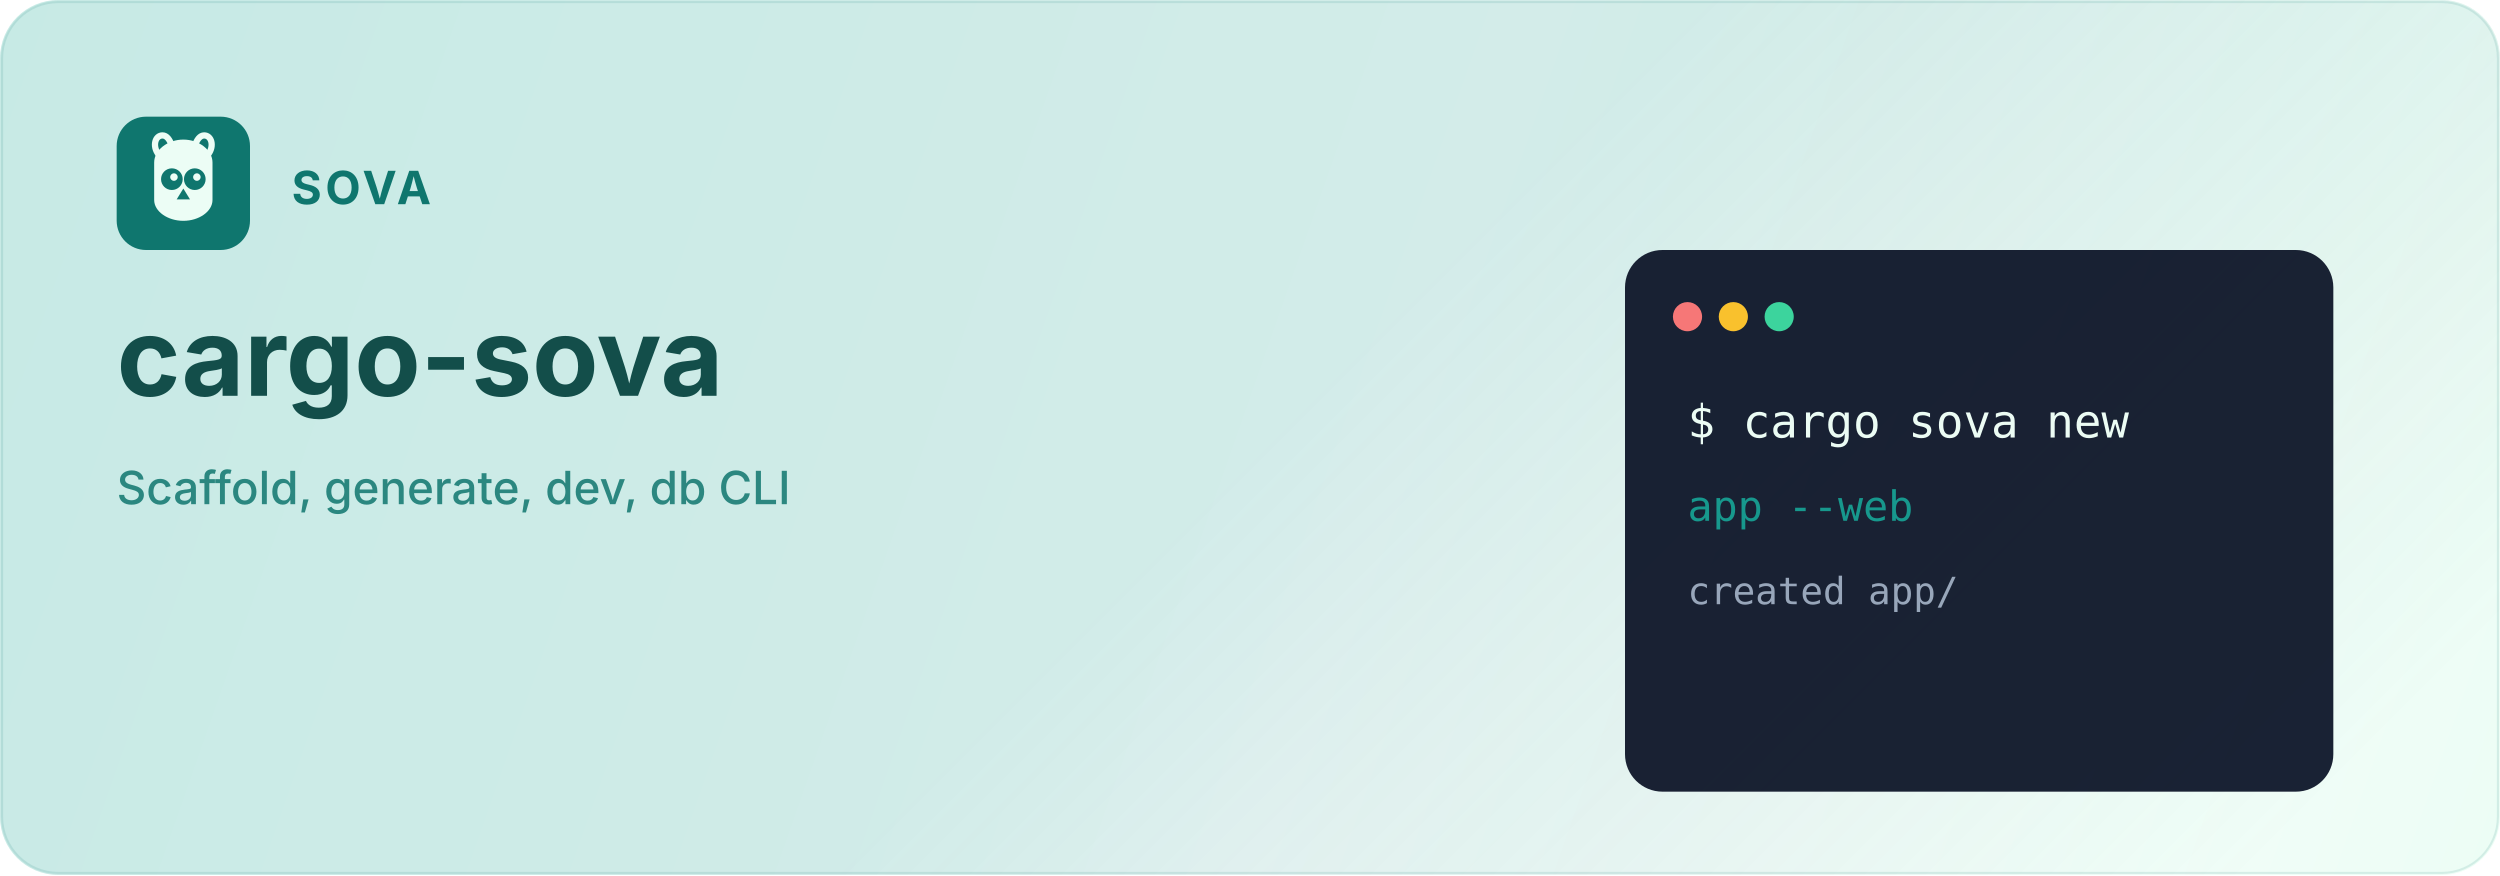
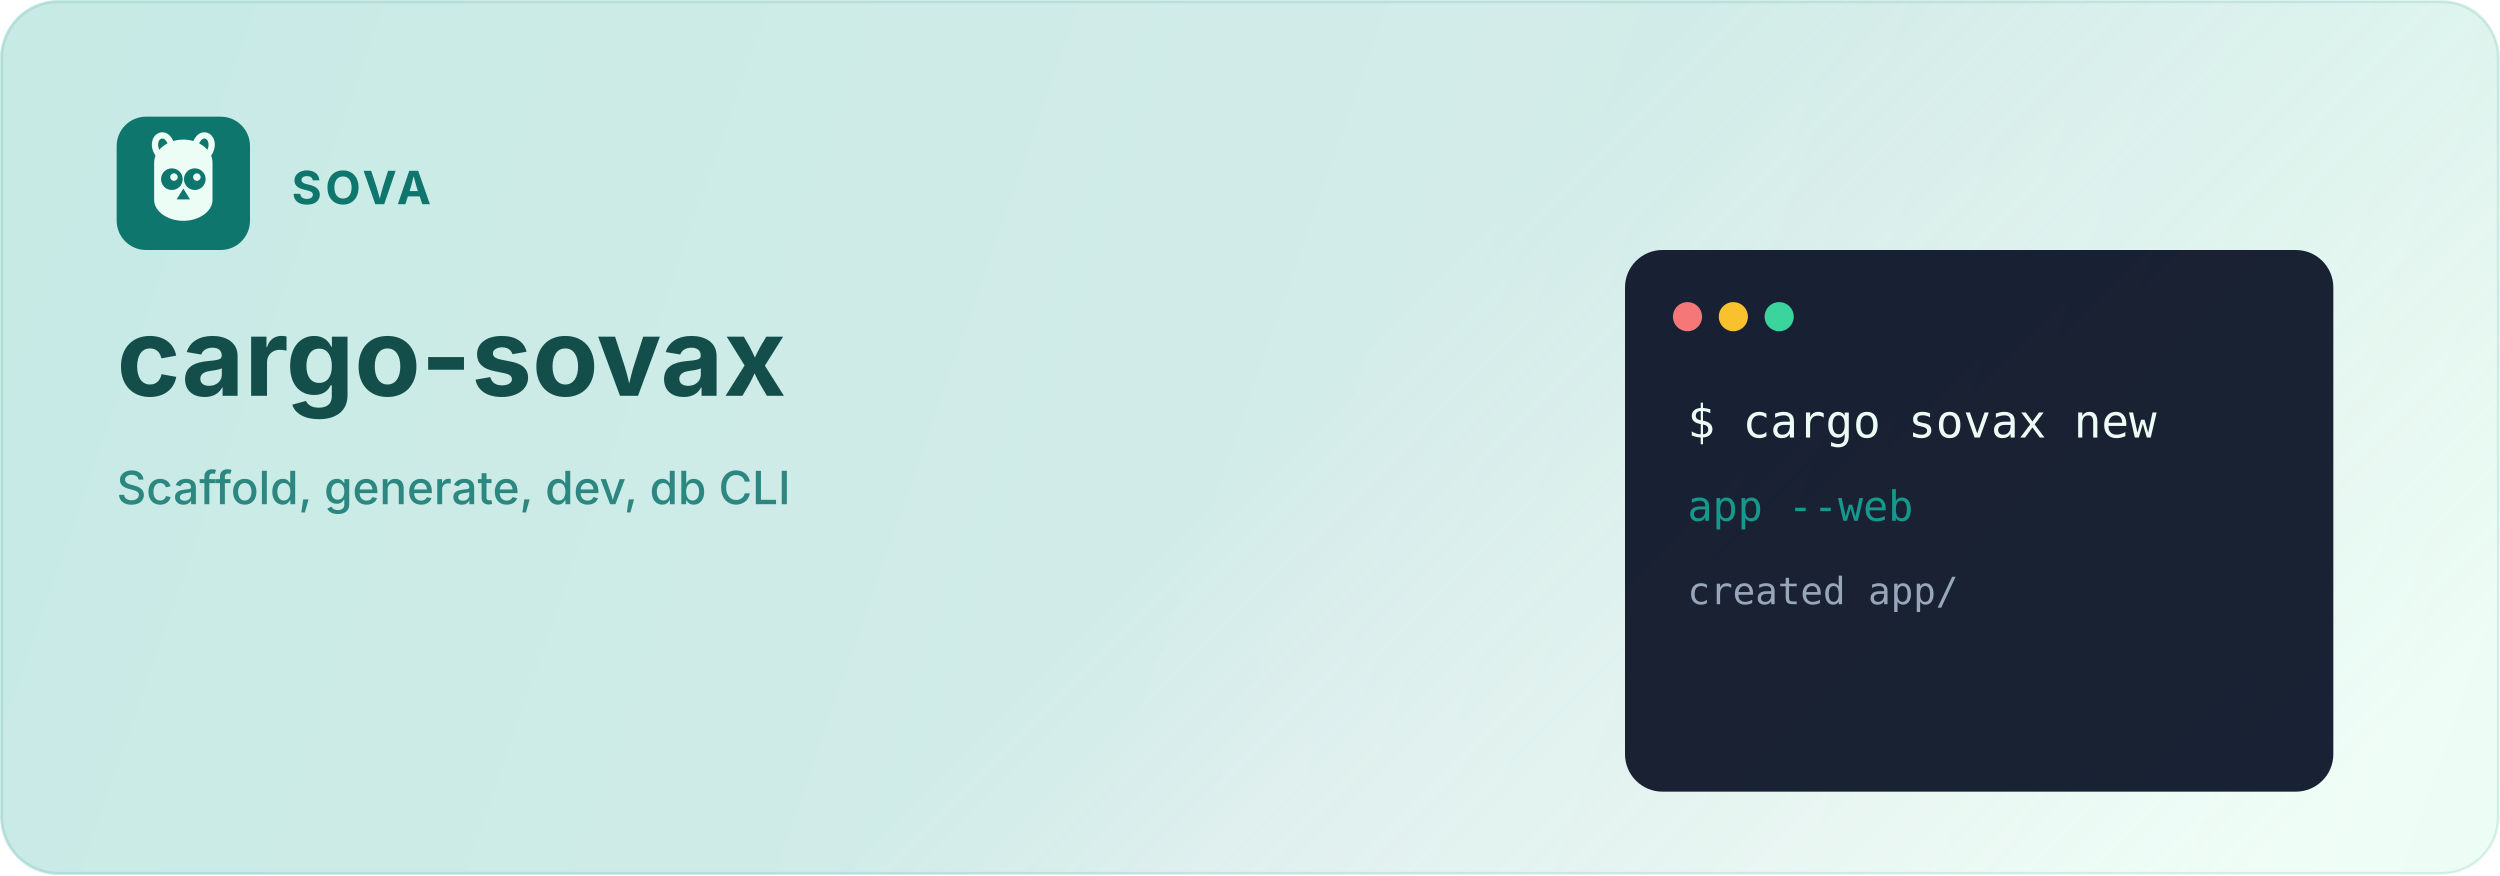
<svg xmlns="http://www.w3.org/2000/svg" width="1200" height="420" viewBox="0 0 1200 420" fill="none">
  <defs>
    <linearGradient id="bg" x1="0" y1="0" x2="1200" y2="420" gradientUnits="userSpaceOnUse">
      <stop stop-color="#f0fdfa" />
      <stop offset="0.55" stop-color="#ffffff" />
      <stop offset="1" stop-color="#ecfdf5" />
    </linearGradient>
    <linearGradient id="glow" x1="780" y1="40" x2="1120" y2="380" gradientUnits="userSpaceOnUse">
      <stop stop-color="#0d9488" stop-opacity="0.18" />
      <stop offset="1" stop-color="#0f766e" stop-opacity="0" />
    </linearGradient>
  </defs>
  <rect width="1200" height="420" rx="28" fill="url(#bg)" />
  <rect width="1200" height="420" rx="28" fill="url(#glow)" />
  <rect x="1" y="1" width="1198" height="418" rx="27" stroke="#0f766e" stroke-opacity="0.12" />
  <g transform="translate(56,56)">
    <rect width="64" height="64" rx="14.08" fill="#0f766e" />
    <path d="M18 22c0-6 6.5-11 14-11s14 5 14 11v18c0 5.5-6.5 10-14 10s-14-4.5-14-10V22z" fill="#ecfdf5" />
    <path d="M20 18c-3-4-1.5-9 2-9 2 0 3.5 2 4.5 5M44 18c3-4 1.5-9-2-9-2 0-3.5 2-4.5 5" stroke="#ecfdf5" stroke-width="3" stroke-linecap="round" fill="none" />
    <circle cx="26.5" cy="30" r="5.2" fill="#0f766e" />
    <circle cx="37.5" cy="30" r="5.2" fill="#0f766e" />
    <circle cx="27.5" cy="29" r="1.8" fill="#ecfdf5" />
    <circle cx="38.5" cy="29" r="1.8" fill="#ecfdf5" />
    <path d="M32 34.5l3.2 5.2h-6.4L32 34.5z" fill="#0f766e" />
  </g>
  <text x="140" y="98" fill="#0f766e" font-family="ui-sans-serif, system-ui, -apple-system, Segoe UI, sans-serif" font-size="22" font-weight="700" letter-spacing="0.08em">SOVA</text>
-   <text x="56" y="190" fill="#134e4a" font-family="ui-sans-serif, system-ui, -apple-system, Segoe UI, sans-serif" font-size="52" font-weight="750">cargo-sova</text>
+   <text x="56" y="190" fill="#134e4a" font-family="ui-sans-serif, system-ui, -apple-system, Segoe UI, sans-serif" font-size="52" font-weight="750">cargo-sovax</text>
  <text x="56" y="242" fill="#0f766e" font-family="ui-sans-serif, system-ui, -apple-system, Segoe UI, sans-serif" font-size="22" font-weight="500" opacity="0.85">Scaffold, generate, dev, db CLI</text>
  <g transform="translate(720,70)" opacity="0.95">
    <rect x="60" y="50" width="340" height="260" rx="18" fill="#0f172a" />
    <circle cx="90" cy="82" r="7" fill="#f87171" />
    <circle cx="112" cy="82" r="7" fill="#fbbf24" />
    <circle cx="134" cy="82" r="7" fill="#34d399" />
-     <text x="90" y="140" fill="#ecfdf5" font-family="ui-monospace, SFMono-Regular, Menlo, monospace" font-size="22">$ cargo sova new</text>
+     <text x="90" y="140" fill="#ecfdf5" font-family="ui-monospace, SFMono-Regular, Menlo, monospace" font-size="22">$ cargo sovax new</text>
    <text x="90" y="180" fill="#0d9488" font-family="ui-monospace, SFMono-Regular, Menlo, monospace" font-size="20">  app --web</text>
    <text x="90" y="220" fill="#94a3b8" font-family="ui-monospace, SFMono-Regular, Menlo, monospace" font-size="18">created app/</text>
  </g>
</svg>
